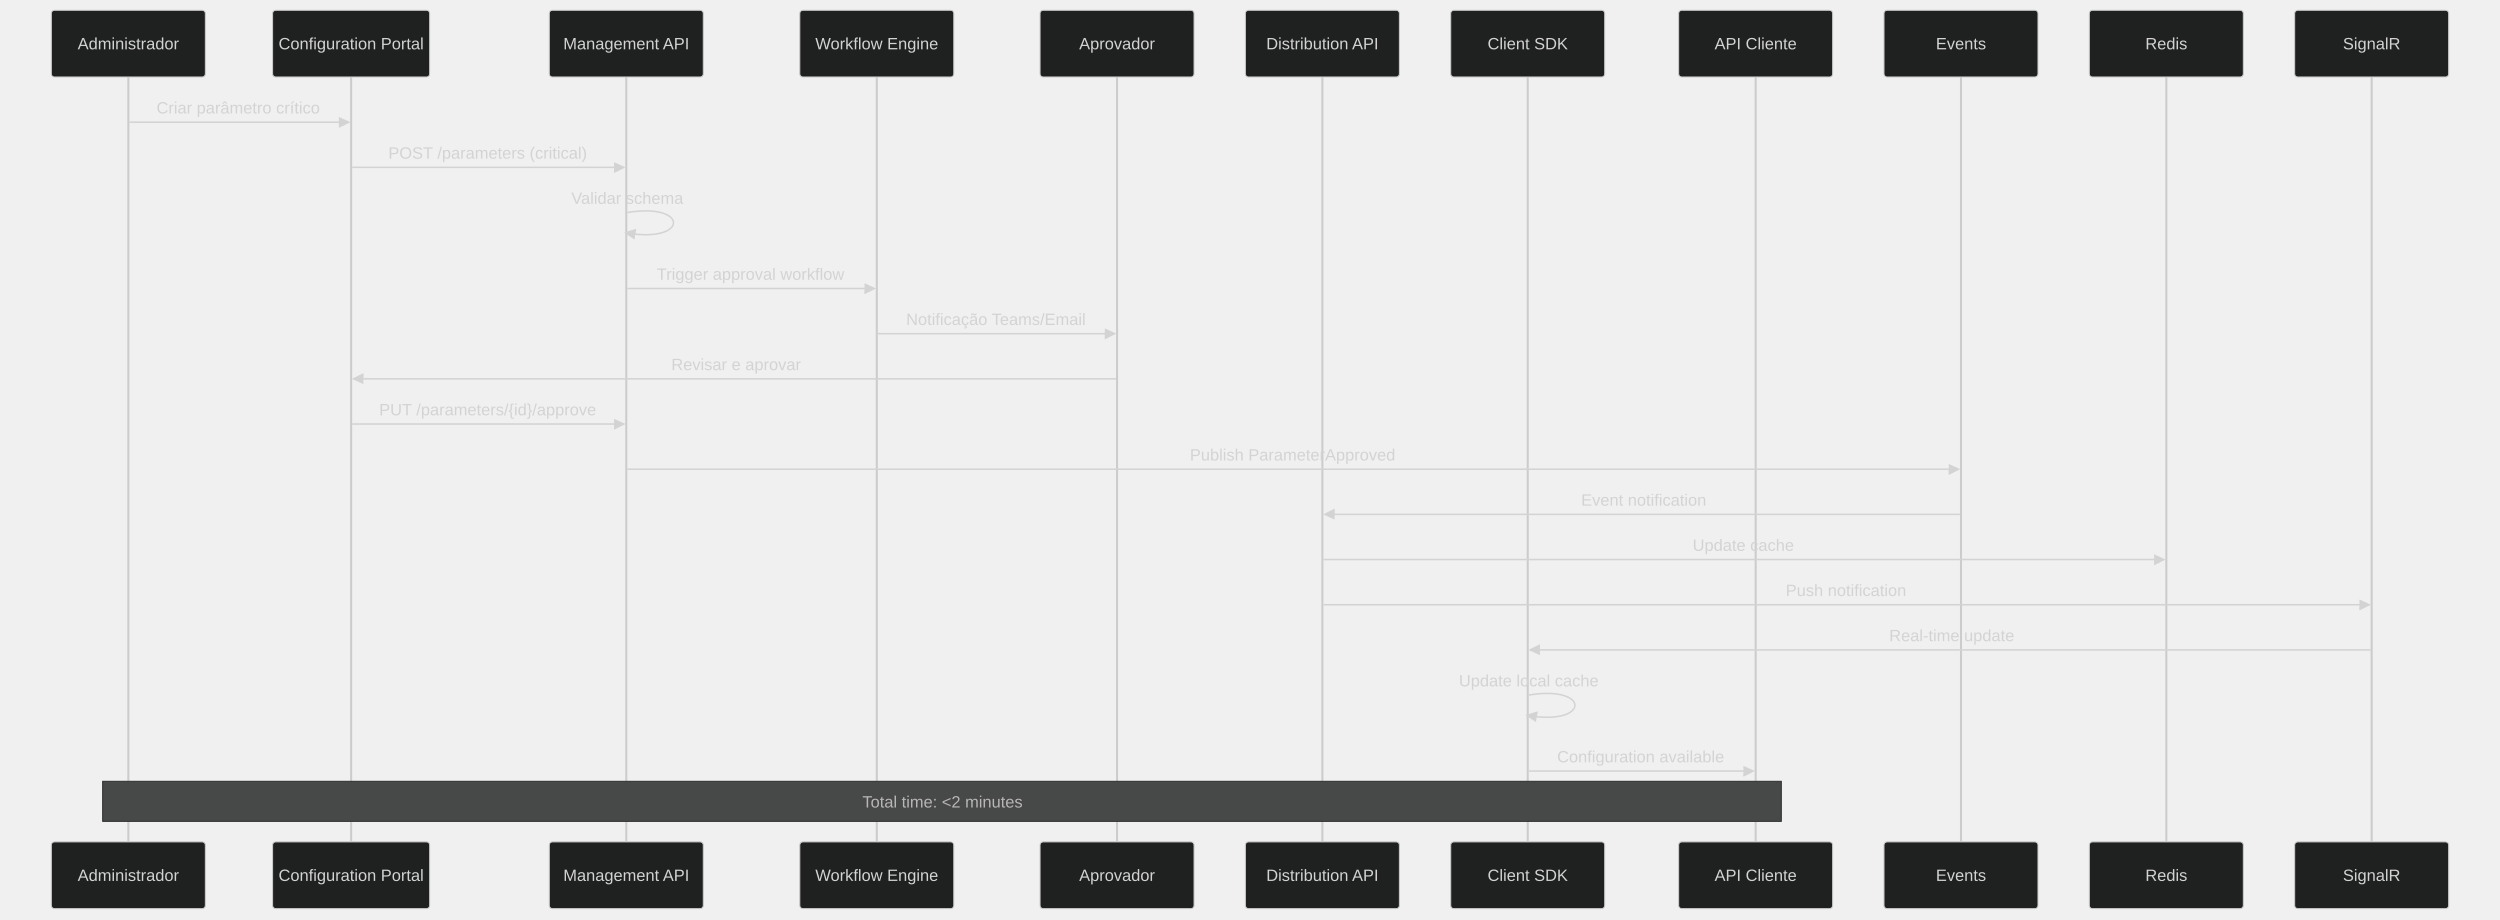
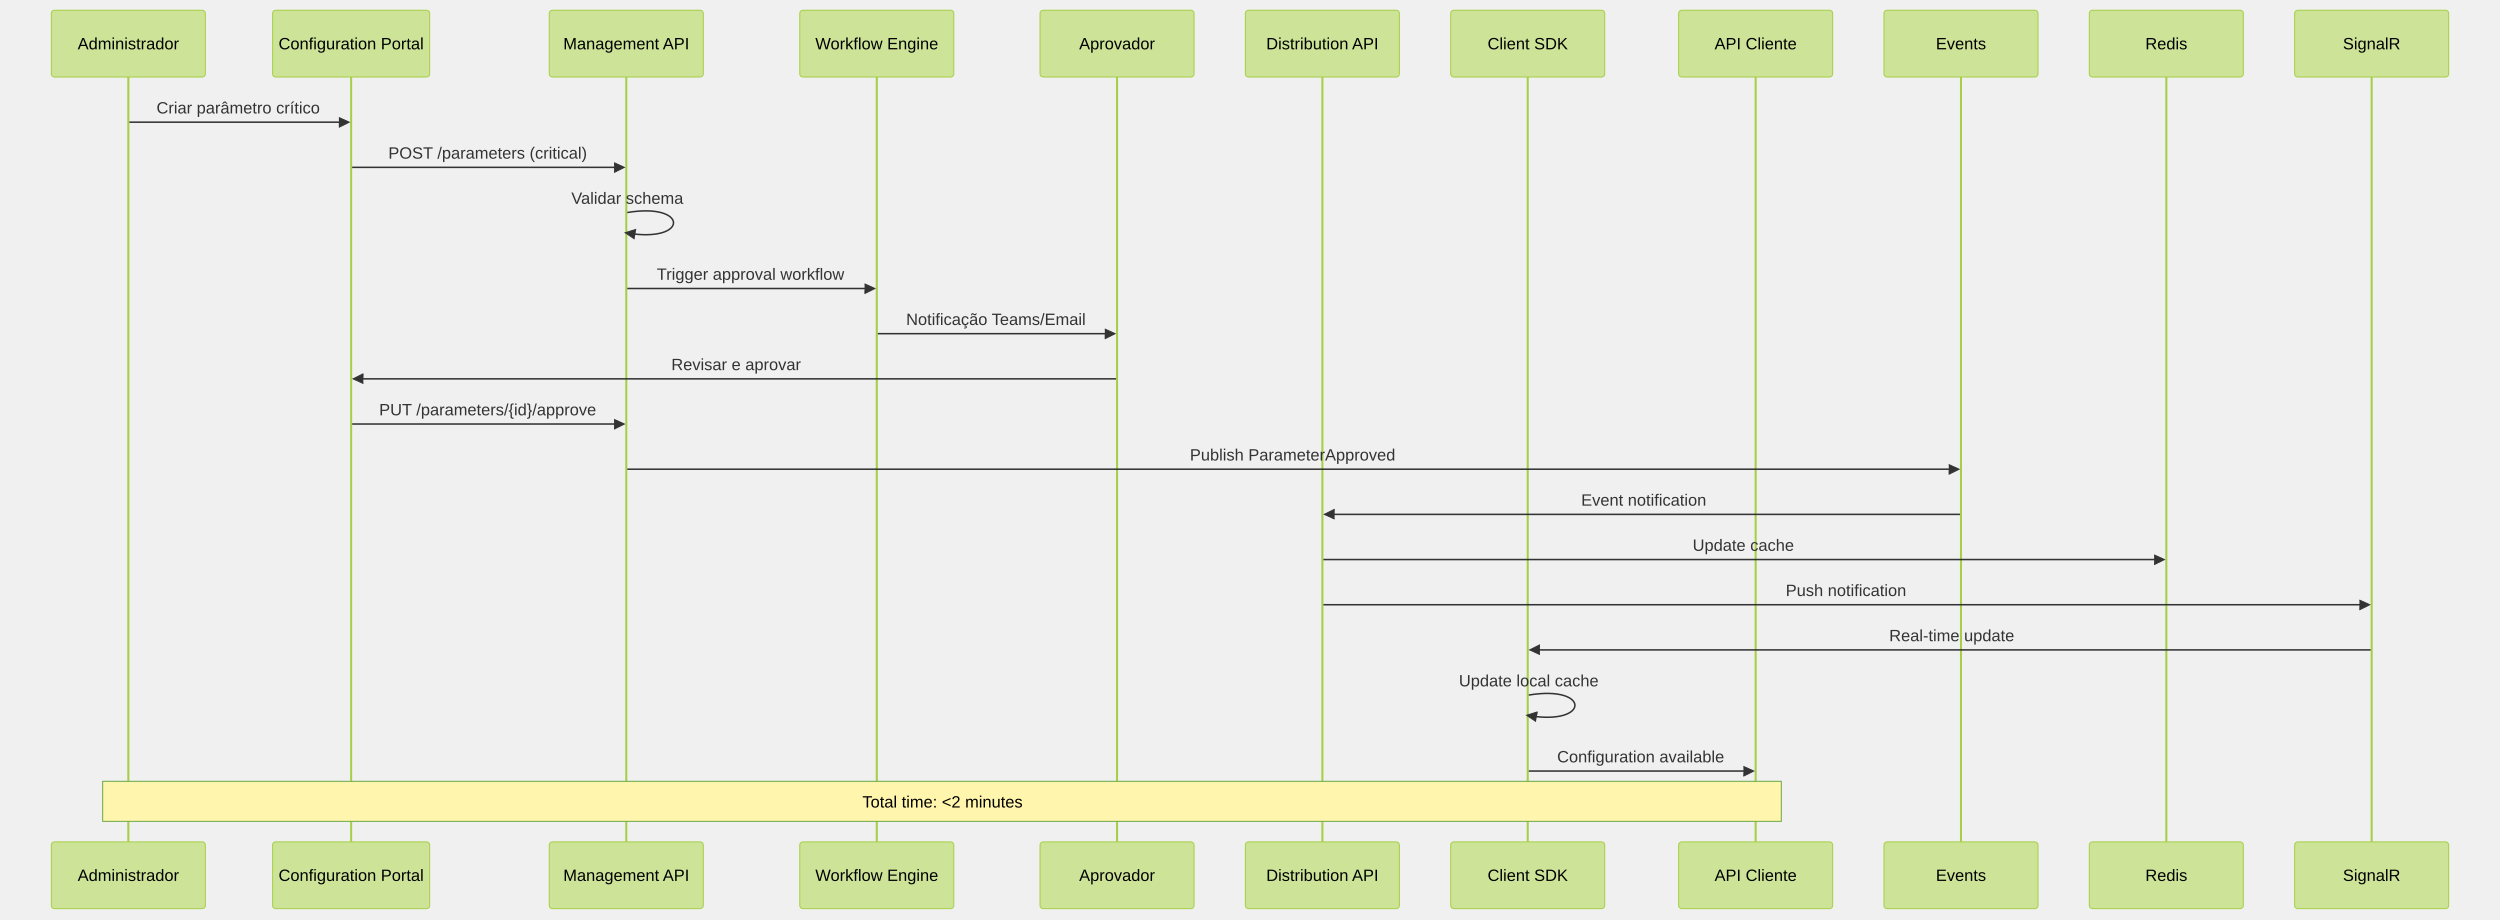
<svg xmlns="http://www.w3.org/2000/svg" aria-roledescription="sequence" role="graphics-document document" viewBox="-50 -10 2435 896" style="max-width: 2435px; background-color: transparent;" width="100%" id="my-svg">
  <g>
    <rect class="actor actor-bottom" ry="3" rx="3" name="SignalR" height="65" width="150" stroke="#666" fill="#eaeaea" y="810" x="2185" />
    <text style="text-anchor: middle; font-size: 16px; font-weight: 400;" class="actor actor-box" alignment-baseline="central" dominant-baseline="central" y="842.5" x="2260">
      <tspan dy="0" x="2260">SignalR</tspan>
    </text>
  </g>
  <g>
    <rect class="actor actor-bottom" ry="3" rx="3" name="Redis" height="65" width="150" stroke="#666" fill="#eaeaea" y="810" x="1985" />
    <text style="text-anchor: middle; font-size: 16px; font-weight: 400;" class="actor actor-box" alignment-baseline="central" dominant-baseline="central" y="842.5" x="2060">
      <tspan dy="0" x="2060">Redis</tspan>
    </text>
  </g>
  <g>
    <rect class="actor actor-bottom" ry="3" rx="3" name="Events" height="65" width="150" stroke="#666" fill="#eaeaea" y="810" x="1785" />
    <text style="text-anchor: middle; font-size: 16px; font-weight: 400;" class="actor actor-box" alignment-baseline="central" dominant-baseline="central" y="842.5" x="1860">
      <tspan dy="0" x="1860">Events</tspan>
    </text>
  </g>
  <g>
    <rect class="actor actor-bottom" ry="3" rx="3" name="API" height="65" width="150" stroke="#666" fill="#eaeaea" y="810" x="1585" />
    <text style="text-anchor: middle; font-size: 16px; font-weight: 400;" class="actor actor-box" alignment-baseline="central" dominant-baseline="central" y="842.5" x="1660">
      <tspan dy="0" x="1660">API Cliente</tspan>
    </text>
  </g>
  <g>
    <rect class="actor actor-bottom" ry="3" rx="3" name="SDK" height="65" width="150" stroke="#666" fill="#eaeaea" y="810" x="1363" />
    <text style="text-anchor: middle; font-size: 16px; font-weight: 400;" class="actor actor-box" alignment-baseline="central" dominant-baseline="central" y="842.5" x="1438">
      <tspan dy="0" x="1438">Client SDK</tspan>
    </text>
  </g>
  <g>
    <rect class="actor actor-bottom" ry="3" rx="3" name="DIST" height="65" width="150" stroke="#666" fill="#eaeaea" y="810" x="1163" />
    <text style="text-anchor: middle; font-size: 16px; font-weight: 400;" class="actor actor-box" alignment-baseline="central" dominant-baseline="central" y="842.5" x="1238">
      <tspan dy="0" x="1238">Distribution API</tspan>
    </text>
  </g>
  <g>
    <rect class="actor actor-bottom" ry="3" rx="3" name="Approver" height="65" width="150" stroke="#666" fill="#eaeaea" y="810" x="963" />
    <text style="text-anchor: middle; font-size: 16px; font-weight: 400;" class="actor actor-box" alignment-baseline="central" dominant-baseline="central" y="842.5" x="1038">
      <tspan dy="0" x="1038">Aprovador</tspan>
    </text>
  </g>
  <g>
    <rect class="actor actor-bottom" ry="3" rx="3" name="Workflow" height="65" width="150" stroke="#666" fill="#eaeaea" y="810" x="729" />
    <text style="text-anchor: middle; font-size: 16px; font-weight: 400;" class="actor actor-box" alignment-baseline="central" dominant-baseline="central" y="842.5" x="804">
      <tspan dy="0" x="804">Workflow Engine</tspan>
    </text>
  </g>
  <g>
    <rect class="actor actor-bottom" ry="3" rx="3" name="MGMT" height="65" width="150" stroke="#666" fill="#eaeaea" y="810" x="485" />
    <text style="text-anchor: middle; font-size: 16px; font-weight: 400;" class="actor actor-box" alignment-baseline="central" dominant-baseline="central" y="842.5" x="560">
      <tspan dy="0" x="560">Management API</tspan>
    </text>
  </g>
  <g>
    <rect class="actor actor-bottom" ry="3" rx="3" name="Portal" height="65" width="153" stroke="#666" fill="#eaeaea" y="810" x="215.5" />
    <text style="text-anchor: middle; font-size: 16px; font-weight: 400;" class="actor actor-box" alignment-baseline="central" dominant-baseline="central" y="842.5" x="292">
      <tspan dy="0" x="292">Configuration Portal</tspan>
    </text>
  </g>
  <g>
    <rect class="actor actor-bottom" ry="3" rx="3" name="Admin" height="65" width="150" stroke="#666" fill="#eaeaea" y="810" x="0" />
    <text style="text-anchor: middle; font-size: 16px; font-weight: 400;" class="actor actor-box" alignment-baseline="central" dominant-baseline="central" y="842.5" x="75">
      <tspan dy="0" x="75">Administrador</tspan>
    </text>
  </g>
  <g>
    <line name="SignalR" stroke="#999" stroke-width="0.5px" class="actor-line 200" y2="810" x2="2260" y1="65" x1="2260" id="actor10" />
    <g id="root-10">
      <rect class="actor actor-top" ry="3" rx="3" name="SignalR" height="65" width="150" stroke="#666" fill="#eaeaea" y="0" x="2185" />
      <text style="text-anchor: middle; font-size: 16px; font-weight: 400;" class="actor actor-box" alignment-baseline="central" dominant-baseline="central" y="32.5" x="2260">
        <tspan dy="0" x="2260">SignalR</tspan>
      </text>
    </g>
  </g>
  <g>
    <line name="Redis" stroke="#999" stroke-width="0.5px" class="actor-line 200" y2="810" x2="2060" y1="65" x1="2060" id="actor9" />
    <g id="root-9">
      <rect class="actor actor-top" ry="3" rx="3" name="Redis" height="65" width="150" stroke="#666" fill="#eaeaea" y="0" x="1985" />
      <text style="text-anchor: middle; font-size: 16px; font-weight: 400;" class="actor actor-box" alignment-baseline="central" dominant-baseline="central" y="32.5" x="2060">
        <tspan dy="0" x="2060">Redis</tspan>
      </text>
    </g>
  </g>
  <g>
    <line name="Events" stroke="#999" stroke-width="0.5px" class="actor-line 200" y2="810" x2="1860" y1="65" x1="1860" id="actor8" />
    <g id="root-8">
      <rect class="actor actor-top" ry="3" rx="3" name="Events" height="65" width="150" stroke="#666" fill="#eaeaea" y="0" x="1785" />
      <text style="text-anchor: middle; font-size: 16px; font-weight: 400;" class="actor actor-box" alignment-baseline="central" dominant-baseline="central" y="32.5" x="1860">
        <tspan dy="0" x="1860">Events</tspan>
      </text>
    </g>
  </g>
  <g>
    <line name="API" stroke="#999" stroke-width="0.5px" class="actor-line 200" y2="810" x2="1660" y1="65" x1="1660" id="actor7" />
    <g id="root-7">
      <rect class="actor actor-top" ry="3" rx="3" name="API" height="65" width="150" stroke="#666" fill="#eaeaea" y="0" x="1585" />
      <text style="text-anchor: middle; font-size: 16px; font-weight: 400;" class="actor actor-box" alignment-baseline="central" dominant-baseline="central" y="32.5" x="1660">
        <tspan dy="0" x="1660">API Cliente</tspan>
      </text>
    </g>
  </g>
  <g>
    <line name="SDK" stroke="#999" stroke-width="0.5px" class="actor-line 200" y2="810" x2="1438" y1="65" x1="1438" id="actor6" />
    <g id="root-6">
      <rect class="actor actor-top" ry="3" rx="3" name="SDK" height="65" width="150" stroke="#666" fill="#eaeaea" y="0" x="1363" />
      <text style="text-anchor: middle; font-size: 16px; font-weight: 400;" class="actor actor-box" alignment-baseline="central" dominant-baseline="central" y="32.5" x="1438">
        <tspan dy="0" x="1438">Client SDK</tspan>
      </text>
    </g>
  </g>
  <g>
    <line name="DIST" stroke="#999" stroke-width="0.5px" class="actor-line 200" y2="810" x2="1238" y1="65" x1="1238" id="actor5" />
    <g id="root-5">
      <rect class="actor actor-top" ry="3" rx="3" name="DIST" height="65" width="150" stroke="#666" fill="#eaeaea" y="0" x="1163" />
      <text style="text-anchor: middle; font-size: 16px; font-weight: 400;" class="actor actor-box" alignment-baseline="central" dominant-baseline="central" y="32.5" x="1238">
        <tspan dy="0" x="1238">Distribution API</tspan>
      </text>
    </g>
  </g>
  <g>
    <line name="Approver" stroke="#999" stroke-width="0.5px" class="actor-line 200" y2="810" x2="1038" y1="65" x1="1038" id="actor4" />
    <g id="root-4">
      <rect class="actor actor-top" ry="3" rx="3" name="Approver" height="65" width="150" stroke="#666" fill="#eaeaea" y="0" x="963" />
      <text style="text-anchor: middle; font-size: 16px; font-weight: 400;" class="actor actor-box" alignment-baseline="central" dominant-baseline="central" y="32.5" x="1038">
        <tspan dy="0" x="1038">Aprovador</tspan>
      </text>
    </g>
  </g>
  <g>
    <line name="Workflow" stroke="#999" stroke-width="0.5px" class="actor-line 200" y2="810" x2="804" y1="65" x1="804" id="actor3" />
    <g id="root-3">
      <rect class="actor actor-top" ry="3" rx="3" name="Workflow" height="65" width="150" stroke="#666" fill="#eaeaea" y="0" x="729" />
      <text style="text-anchor: middle; font-size: 16px; font-weight: 400;" class="actor actor-box" alignment-baseline="central" dominant-baseline="central" y="32.5" x="804">
        <tspan dy="0" x="804">Workflow Engine</tspan>
      </text>
    </g>
  </g>
  <g>
    <line name="MGMT" stroke="#999" stroke-width="0.5px" class="actor-line 200" y2="810" x2="560" y1="65" x1="560" id="actor2" />
    <g id="root-2">
      <rect class="actor actor-top" ry="3" rx="3" name="MGMT" height="65" width="150" stroke="#666" fill="#eaeaea" y="0" x="485" />
      <text style="text-anchor: middle; font-size: 16px; font-weight: 400;" class="actor actor-box" alignment-baseline="central" dominant-baseline="central" y="32.5" x="560">
        <tspan dy="0" x="560">Management API</tspan>
      </text>
    </g>
  </g>
  <g>
    <line name="Portal" stroke="#999" stroke-width="0.5px" class="actor-line 200" y2="810" x2="292" y1="65" x1="292" id="actor1" />
    <g id="root-1">
      <rect class="actor actor-top" ry="3" rx="3" name="Portal" height="65" width="153" stroke="#666" fill="#eaeaea" y="0" x="215.5" />
      <text style="text-anchor: middle; font-size: 16px; font-weight: 400;" class="actor actor-box" alignment-baseline="central" dominant-baseline="central" y="32.5" x="292">
        <tspan dy="0" x="292">Configuration Portal</tspan>
      </text>
    </g>
  </g>
  <g>
    <line name="Admin" stroke="#999" stroke-width="0.5px" class="actor-line 200" y2="810" x2="75" y1="65" x1="75" id="actor0" />
    <g id="root-0">
      <rect class="actor actor-top" ry="3" rx="3" name="Admin" height="65" width="150" stroke="#666" fill="#eaeaea" y="0" x="0" />
      <text style="text-anchor: middle; font-size: 16px; font-weight: 400;" class="actor actor-box" alignment-baseline="central" dominant-baseline="central" y="32.5" x="75">
        <tspan dy="0" x="75">Administrador</tspan>
      </text>
    </g>
  </g>
-   <style>#my-svg{font-family:"trebuchet ms",verdana,arial,sans-serif;font-size:16px;fill:#ccc;}@keyframes edge-animation-frame{from{stroke-dashoffset:0;}}@keyframes dash{to{stroke-dashoffset:0;}}#my-svg .edge-animation-slow{stroke-dasharray:9,5!important;stroke-dashoffset:900;animation:dash 50s linear infinite;stroke-linecap:round;}#my-svg .edge-animation-fast{stroke-dasharray:9,5!important;stroke-dashoffset:900;animation:dash 20s linear infinite;stroke-linecap:round;}#my-svg .error-icon{fill:#a44141;}#my-svg .error-text{fill:#ddd;stroke:#ddd;}#my-svg .edge-thickness-normal{stroke-width:1px;}#my-svg .edge-thickness-thick{stroke-width:3.5px;}#my-svg .edge-pattern-solid{stroke-dasharray:0;}#my-svg .edge-thickness-invisible{stroke-width:0;fill:none;}#my-svg .edge-pattern-dashed{stroke-dasharray:3;}#my-svg .edge-pattern-dotted{stroke-dasharray:2;}#my-svg .marker{fill:lightgrey;stroke:lightgrey;}#my-svg .marker.cross{stroke:lightgrey;}#my-svg svg{font-family:"trebuchet ms",verdana,arial,sans-serif;font-size:16px;}#my-svg p{margin:0;}#my-svg .actor{stroke:#ccc;fill:#1f2020;}#my-svg text.actor&gt;tspan{fill:lightgrey;stroke:none;}#my-svg .actor-line{stroke:#ccc;}#my-svg .messageLine0{stroke-width:1.5;stroke-dasharray:none;stroke:lightgrey;}#my-svg .messageLine1{stroke-width:1.5;stroke-dasharray:2,2;stroke:lightgrey;}#my-svg #arrowhead path{fill:lightgrey;stroke:lightgrey;}#my-svg .sequenceNumber{fill:black;}#my-svg #sequencenumber{fill:lightgrey;}#my-svg #crosshead path{fill:lightgrey;stroke:lightgrey;}#my-svg .messageText{fill:lightgrey;stroke:none;}#my-svg .labelBox{stroke:#ccc;fill:#1f2020;}#my-svg .labelText,#my-svg .labelText&gt;tspan{fill:lightgrey;stroke:none;}#my-svg .loopText,#my-svg .loopText&gt;tspan{fill:lightgrey;stroke:none;}#my-svg .loopLine{stroke-width:2px;stroke-dasharray:2,2;stroke:#ccc;fill:#ccc;}#my-svg .note{stroke:hsl(180, 0%, 18.353%);fill:hsl(180, 1.587%, 28.353%);}#my-svg .noteText,#my-svg .noteText&gt;tspan{fill:rgb(183.848, 181.552, 181.552);stroke:none;}#my-svg .activation0{fill:hsl(180, 1.587%, 28.353%);stroke:#ccc;}#my-svg .activation1{fill:hsl(180, 1.587%, 28.353%);stroke:#ccc;}#my-svg .activation2{fill:hsl(180, 1.587%, 28.353%);stroke:#ccc;}#my-svg .actorPopupMenu{position:absolute;}#my-svg .actorPopupMenuPanel{position:absolute;fill:#1f2020;box-shadow:0px 8px 16px 0px rgba(0,0,0,0.2);filter:drop-shadow(3px 5px 2px rgb(0 0 0 / 0.4));}#my-svg .actor-man line{stroke:#ccc;fill:#1f2020;}#my-svg .actor-man circle,#my-svg line{stroke:#ccc;fill:#1f2020;stroke-width:2px;}#my-svg :root{--mermaid-font-family:"trebuchet ms",verdana,arial,sans-serif;}</style>
+   <style>#my-svg{font-family:"trebuchet ms",verdana,arial,sans-serif;font-size:16px;fill:#000000;}@keyframes edge-animation-frame{from{stroke-dashoffset:0;}}@keyframes dash{to{stroke-dashoffset:0;}}#my-svg .edge-animation-slow{stroke-dasharray:9,5!important;stroke-dashoffset:900;animation:dash 50s linear infinite;stroke-linecap:round;}#my-svg .edge-animation-fast{stroke-dasharray:9,5!important;stroke-dashoffset:900;animation:dash 20s linear infinite;stroke-linecap:round;}#my-svg .error-icon{fill:#552222;}#my-svg .error-text{fill:#552222;stroke:#552222;}#my-svg .edge-thickness-normal{stroke-width:1px;}#my-svg .edge-thickness-thick{stroke-width:3.5px;}#my-svg .edge-pattern-solid{stroke-dasharray:0;}#my-svg .edge-thickness-invisible{stroke-width:0;fill:none;}#my-svg .edge-pattern-dashed{stroke-dasharray:3;}#my-svg .edge-pattern-dotted{stroke-dasharray:2;}#my-svg .marker{fill:#000000;stroke:#000000;}#my-svg .marker.cross{stroke:#000000;}#my-svg svg{font-family:"trebuchet ms",verdana,arial,sans-serif;font-size:16px;}#my-svg p{margin:0;}#my-svg .actor{stroke:hsl(78.158, 58.462%, 54.51%);fill:#cde498;}#my-svg text.actor&gt;tspan{fill:black;stroke:none;}#my-svg .actor-line{stroke:hsl(78.158, 58.462%, 54.51%);}#my-svg .messageLine0{stroke-width:1.5;stroke-dasharray:none;stroke:#333;}#my-svg .messageLine1{stroke-width:1.5;stroke-dasharray:2,2;stroke:#333;}#my-svg #arrowhead path{fill:#333;stroke:#333;}#my-svg .sequenceNumber{fill:white;}#my-svg #sequencenumber{fill:#333;}#my-svg #crosshead path{fill:#333;stroke:#333;}#my-svg .messageText{fill:#333;stroke:none;}#my-svg .labelBox{stroke:#326932;fill:#cde498;}#my-svg .labelText,#my-svg .labelText&gt;tspan{fill:black;stroke:none;}#my-svg .loopText,#my-svg .loopText&gt;tspan{fill:black;stroke:none;}#my-svg .loopLine{stroke-width:2px;stroke-dasharray:2,2;stroke:#326932;fill:#326932;}#my-svg .note{stroke:#6eaa49;fill:#fff5ad;}#my-svg .noteText,#my-svg .noteText&gt;tspan{fill:black;stroke:none;}#my-svg .activation0{fill:#f4f4f4;stroke:#666;}#my-svg .activation1{fill:#f4f4f4;stroke:#666;}#my-svg .activation2{fill:#f4f4f4;stroke:#666;}#my-svg .actorPopupMenu{position:absolute;}#my-svg .actorPopupMenuPanel{position:absolute;fill:#cde498;box-shadow:0px 8px 16px 0px rgba(0,0,0,0.2);filter:drop-shadow(3px 5px 2px rgb(0 0 0 / 0.4));}#my-svg .actor-man line{stroke:hsl(78.158, 58.462%, 54.51%);fill:#cde498;}#my-svg .actor-man circle,#my-svg line{stroke:hsl(78.158, 58.462%, 54.51%);fill:#cde498;stroke-width:2px;}#my-svg :root{--mermaid-font-family:"trebuchet ms",verdana,arial,sans-serif;}</style>
  <g />
  <defs>
    <symbol height="24" width="24" id="computer">
      <path d="M2 2v13h20v-13h-20zm18 11h-16v-9h16v9zm-10.228 6l.466-1h3.524l.467 1h-4.457zm14.228 3h-24l2-6h2.104l-1.33 4h18.45l-1.297-4h2.073l2 6zm-5-10h-14v-7h14v7z" transform="scale(.5)" />
    </symbol>
  </defs>
  <defs>
    <symbol clip-rule="evenodd" fill-rule="evenodd" id="database">
      <path d="M12.258.001l.256.004.255.005.253.008.251.01.249.012.247.015.246.016.242.019.241.02.239.023.236.024.233.027.231.028.229.031.225.032.223.034.22.036.217.038.214.04.211.041.208.043.205.045.201.046.198.048.194.05.191.051.187.053.183.054.18.056.175.057.172.059.168.06.163.061.16.063.155.064.15.066.074.033.073.033.071.034.07.034.069.035.068.035.067.035.066.035.064.036.064.036.062.036.06.036.06.037.058.037.058.037.055.038.055.038.053.038.052.038.051.039.05.039.048.039.047.039.045.04.044.04.043.04.041.04.04.041.039.041.037.041.036.041.034.041.033.042.032.042.03.042.029.042.027.042.026.043.024.043.023.043.021.043.02.043.018.044.017.043.015.044.013.044.012.044.011.045.009.044.007.045.006.045.004.045.002.045.001.045v17l-.001.045-.002.045-.004.045-.006.045-.007.045-.009.044-.011.045-.012.044-.013.044-.015.044-.017.043-.018.044-.02.043-.021.043-.023.043-.024.043-.026.043-.027.042-.029.042-.03.042-.032.042-.033.042-.034.041-.036.041-.037.041-.039.041-.04.041-.041.04-.043.04-.044.04-.045.04-.047.039-.048.039-.05.039-.051.039-.052.038-.053.038-.055.038-.055.038-.058.037-.058.037-.06.037-.06.036-.062.036-.064.036-.064.036-.066.035-.067.035-.068.035-.069.035-.07.034-.071.034-.073.033-.074.033-.15.066-.155.064-.16.063-.163.061-.168.06-.172.059-.175.057-.18.056-.183.054-.187.053-.191.051-.194.05-.198.048-.201.046-.205.045-.208.043-.211.041-.214.04-.217.038-.22.036-.223.034-.225.032-.229.031-.231.028-.233.027-.236.024-.239.023-.241.02-.242.019-.246.016-.247.015-.249.012-.251.01-.253.008-.255.005-.256.004-.258.001-.258-.001-.256-.004-.255-.005-.253-.008-.251-.01-.249-.012-.247-.015-.245-.016-.243-.019-.241-.02-.238-.023-.236-.024-.234-.027-.231-.028-.228-.031-.226-.032-.223-.034-.22-.036-.217-.038-.214-.04-.211-.041-.208-.043-.204-.045-.201-.046-.198-.048-.195-.05-.19-.051-.187-.053-.184-.054-.179-.056-.176-.057-.172-.059-.167-.06-.164-.061-.159-.063-.155-.064-.151-.066-.074-.033-.072-.033-.072-.034-.07-.034-.069-.035-.068-.035-.067-.035-.066-.035-.064-.036-.063-.036-.062-.036-.061-.036-.06-.037-.058-.037-.057-.037-.056-.038-.055-.038-.053-.038-.052-.038-.051-.039-.049-.039-.049-.039-.046-.039-.046-.04-.044-.04-.043-.04-.041-.04-.04-.041-.039-.041-.037-.041-.036-.041-.034-.041-.033-.042-.032-.042-.03-.042-.029-.042-.027-.042-.026-.043-.024-.043-.023-.043-.021-.043-.02-.043-.018-.044-.017-.043-.015-.044-.013-.044-.012-.044-.011-.045-.009-.044-.007-.045-.006-.045-.004-.045-.002-.045-.001-.045v-17l.001-.045.002-.045.004-.045.006-.045.007-.045.009-.044.011-.045.012-.044.013-.044.015-.044.017-.043.018-.044.02-.043.021-.043.023-.043.024-.043.026-.043.027-.042.029-.042.03-.042.032-.042.033-.042.034-.041.036-.041.037-.041.039-.041.04-.041.041-.04.043-.04.044-.04.046-.04.046-.039.049-.039.049-.039.051-.039.052-.038.053-.038.055-.038.056-.038.057-.037.058-.037.06-.037.061-.036.062-.036.063-.036.064-.036.066-.035.067-.035.068-.035.069-.035.07-.034.072-.034.072-.033.074-.033.151-.066.155-.064.159-.063.164-.061.167-.06.172-.059.176-.057.179-.056.184-.054.187-.053.19-.051.195-.05.198-.048.201-.046.204-.045.208-.043.211-.041.214-.04.217-.038.22-.036.223-.034.226-.032.228-.031.231-.028.234-.027.236-.024.238-.023.241-.02.243-.019.245-.016.247-.015.249-.012.251-.01.253-.008.255-.005.256-.004.258-.001.258.001zm-9.258 20.499v.01l.001.021.003.021.004.022.005.021.006.022.007.022.009.023.01.022.011.023.012.023.013.023.015.023.016.024.017.023.018.024.019.024.021.024.022.025.023.024.024.025.052.049.056.05.061.051.066.051.07.051.075.051.079.052.084.052.088.052.092.052.097.052.102.051.105.052.11.052.114.051.119.051.123.051.127.05.131.05.135.05.139.048.144.049.147.047.152.047.155.047.16.045.163.045.167.043.171.043.176.041.178.041.183.039.187.039.19.037.194.035.197.035.202.033.204.031.209.03.212.029.216.027.219.025.222.024.226.021.23.02.233.018.236.016.24.015.243.012.246.01.249.008.253.005.256.004.259.001.26-.001.257-.004.254-.005.25-.008.247-.011.244-.012.241-.014.237-.016.233-.018.231-.021.226-.021.224-.024.22-.026.216-.027.212-.028.21-.031.205-.031.202-.034.198-.034.194-.036.191-.037.187-.039.183-.04.179-.04.175-.042.172-.043.168-.044.163-.045.16-.046.155-.046.152-.047.148-.048.143-.049.139-.049.136-.05.131-.05.126-.05.123-.051.118-.052.114-.051.11-.052.106-.052.101-.052.096-.052.092-.052.088-.053.083-.051.079-.052.074-.052.07-.051.065-.051.06-.051.056-.05.051-.05.023-.024.023-.025.021-.024.02-.024.019-.024.018-.024.017-.024.015-.023.014-.024.013-.023.012-.023.01-.023.01-.022.008-.022.006-.022.006-.022.004-.022.004-.021.001-.021.001-.021v-4.127l-.077.055-.08.053-.083.054-.085.053-.087.052-.09.052-.093.051-.095.05-.097.05-.1.049-.102.049-.105.048-.106.047-.109.047-.111.046-.114.045-.115.045-.118.044-.12.043-.122.042-.124.042-.126.041-.128.04-.13.04-.132.038-.134.038-.135.037-.138.037-.139.035-.142.035-.143.034-.144.033-.147.032-.148.031-.15.03-.151.03-.153.029-.154.027-.156.027-.158.026-.159.025-.161.024-.162.023-.163.022-.165.021-.166.02-.167.019-.169.018-.169.017-.171.016-.173.015-.173.014-.175.013-.175.012-.177.011-.178.01-.179.008-.179.008-.181.006-.182.005-.182.004-.184.003-.184.002h-.37l-.184-.002-.184-.003-.182-.004-.182-.005-.181-.006-.179-.008-.179-.008-.178-.01-.176-.011-.176-.012-.175-.013-.173-.014-.172-.015-.171-.016-.17-.017-.169-.018-.167-.019-.166-.02-.165-.021-.163-.022-.162-.023-.161-.024-.159-.025-.157-.026-.156-.027-.155-.027-.153-.029-.151-.03-.15-.03-.148-.031-.146-.032-.145-.033-.143-.034-.141-.035-.14-.035-.137-.037-.136-.037-.134-.038-.132-.038-.13-.04-.128-.04-.126-.041-.124-.042-.122-.042-.12-.044-.117-.043-.116-.045-.113-.045-.112-.046-.109-.047-.106-.047-.105-.048-.102-.049-.1-.049-.097-.05-.095-.05-.093-.052-.09-.051-.087-.052-.085-.053-.083-.054-.08-.054-.077-.054v4.127zm0-5.654v.011l.001.021.003.021.004.021.005.022.006.022.007.022.009.022.01.022.011.023.012.023.013.023.015.024.016.023.017.024.018.024.019.024.021.024.022.024.023.025.024.024.052.05.056.05.061.05.066.051.07.051.075.052.079.051.084.052.088.052.092.052.097.052.102.052.105.052.11.051.114.051.119.052.123.05.127.051.131.05.135.049.139.049.144.048.147.048.152.047.155.046.16.045.163.045.167.044.171.042.176.042.178.04.183.04.187.038.19.037.194.036.197.034.202.033.204.032.209.03.212.028.216.027.219.025.222.024.226.022.23.02.233.018.236.016.24.014.243.012.246.01.249.008.253.006.256.003.259.001.26-.001.257-.003.254-.006.25-.008.247-.01.244-.012.241-.015.237-.016.233-.018.231-.02.226-.022.224-.024.22-.025.216-.027.212-.029.21-.03.205-.032.202-.033.198-.035.194-.036.191-.037.187-.039.183-.039.179-.041.175-.042.172-.043.168-.044.163-.045.16-.045.155-.047.152-.047.148-.048.143-.048.139-.05.136-.049.131-.05.126-.051.123-.051.118-.051.114-.052.11-.052.106-.052.101-.052.096-.052.092-.052.088-.052.083-.052.079-.052.074-.051.07-.052.065-.051.06-.05.056-.051.051-.049.023-.025.023-.024.021-.025.02-.024.019-.024.018-.024.017-.024.015-.023.014-.023.013-.024.012-.022.01-.023.01-.023.008-.022.006-.022.006-.022.004-.021.004-.022.001-.021.001-.021v-4.139l-.077.054-.08.054-.083.054-.085.052-.087.053-.09.051-.093.051-.095.051-.097.05-.1.049-.102.049-.105.048-.106.047-.109.047-.111.046-.114.045-.115.044-.118.044-.12.044-.122.042-.124.042-.126.041-.128.04-.13.039-.132.039-.134.038-.135.037-.138.036-.139.036-.142.035-.143.033-.144.033-.147.033-.148.031-.15.03-.151.03-.153.028-.154.028-.156.027-.158.026-.159.025-.161.024-.162.023-.163.022-.165.021-.166.02-.167.019-.169.018-.169.017-.171.016-.173.015-.173.014-.175.013-.175.012-.177.011-.178.009-.179.009-.179.007-.181.007-.182.005-.182.004-.184.003-.184.002h-.37l-.184-.002-.184-.003-.182-.004-.182-.005-.181-.007-.179-.007-.179-.009-.178-.009-.176-.011-.176-.012-.175-.013-.173-.014-.172-.015-.171-.016-.17-.017-.169-.018-.167-.019-.166-.02-.165-.021-.163-.022-.162-.023-.161-.024-.159-.025-.157-.026-.156-.027-.155-.028-.153-.028-.151-.03-.15-.03-.148-.031-.146-.033-.145-.033-.143-.033-.141-.035-.14-.036-.137-.036-.136-.037-.134-.038-.132-.039-.13-.039-.128-.04-.126-.041-.124-.042-.122-.043-.12-.043-.117-.044-.116-.044-.113-.046-.112-.046-.109-.046-.106-.047-.105-.048-.102-.049-.1-.049-.097-.05-.095-.051-.093-.051-.09-.051-.087-.053-.085-.052-.083-.054-.08-.054-.077-.054v4.139zm0-5.666v.011l.001.02.003.022.004.021.005.022.006.021.007.022.009.023.01.022.011.023.012.023.013.023.015.023.016.024.017.024.018.023.019.024.021.025.022.024.023.024.024.025.052.05.056.05.061.05.066.051.07.051.075.052.079.051.084.052.088.052.092.052.097.052.102.052.105.051.11.052.114.051.119.051.123.051.127.05.131.05.135.05.139.049.144.048.147.048.152.047.155.046.16.045.163.045.167.043.171.043.176.042.178.04.183.04.187.038.19.037.194.036.197.034.202.033.204.032.209.03.212.028.216.027.219.025.222.024.226.021.23.02.233.018.236.017.24.014.243.012.246.01.249.008.253.006.256.003.259.001.26-.001.257-.003.254-.006.25-.008.247-.01.244-.013.241-.014.237-.016.233-.018.231-.02.226-.022.224-.024.22-.025.216-.027.212-.029.21-.03.205-.032.202-.033.198-.035.194-.036.191-.037.187-.039.183-.039.179-.041.175-.042.172-.043.168-.044.163-.045.16-.045.155-.047.152-.047.148-.048.143-.049.139-.049.136-.049.131-.051.126-.05.123-.051.118-.052.114-.051.11-.052.106-.052.101-.052.096-.052.092-.052.088-.052.083-.052.079-.052.074-.052.07-.051.065-.051.06-.051.056-.05.051-.049.023-.025.023-.025.021-.024.02-.024.019-.024.018-.024.017-.024.015-.023.014-.024.013-.023.012-.023.01-.022.01-.023.008-.022.006-.022.006-.022.004-.022.004-.021.001-.021.001-.021v-4.153l-.077.054-.08.054-.083.053-.085.053-.087.053-.09.051-.093.051-.095.051-.097.05-.1.049-.102.048-.105.048-.106.048-.109.046-.111.046-.114.046-.115.044-.118.044-.12.043-.122.043-.124.042-.126.041-.128.04-.13.039-.132.039-.134.038-.135.037-.138.036-.139.036-.142.034-.143.034-.144.033-.147.032-.148.032-.15.03-.151.03-.153.028-.154.028-.156.027-.158.026-.159.024-.161.024-.162.023-.163.023-.165.021-.166.02-.167.019-.169.018-.169.017-.171.016-.173.015-.173.014-.175.013-.175.012-.177.01-.178.01-.179.009-.179.007-.181.006-.182.006-.182.004-.184.003-.184.001-.185.001-.185-.001-.184-.001-.184-.003-.182-.004-.182-.006-.181-.006-.179-.007-.179-.009-.178-.01-.176-.01-.176-.012-.175-.013-.173-.014-.172-.015-.171-.016-.17-.017-.169-.018-.167-.019-.166-.02-.165-.021-.163-.023-.162-.023-.161-.024-.159-.024-.157-.026-.156-.027-.155-.028-.153-.028-.151-.03-.15-.03-.148-.032-.146-.032-.145-.033-.143-.034-.141-.034-.14-.036-.137-.036-.136-.037-.134-.038-.132-.039-.13-.039-.128-.041-.126-.041-.124-.041-.122-.043-.12-.043-.117-.044-.116-.044-.113-.046-.112-.046-.109-.046-.106-.048-.105-.048-.102-.048-.1-.05-.097-.049-.095-.051-.093-.051-.09-.052-.087-.052-.085-.053-.083-.053-.08-.054-.077-.054v4.153zm8.74-8.179l-.257.004-.254.005-.25.008-.247.011-.244.012-.241.014-.237.016-.233.018-.231.021-.226.022-.224.023-.22.026-.216.027-.212.028-.21.031-.205.032-.202.033-.198.034-.194.036-.191.038-.187.038-.183.04-.179.041-.175.042-.172.043-.168.043-.163.045-.16.046-.155.046-.152.048-.148.048-.143.048-.139.049-.136.05-.131.05-.126.051-.123.051-.118.051-.114.052-.11.052-.106.052-.101.052-.096.052-.092.052-.088.052-.083.052-.079.052-.074.051-.07.052-.065.051-.06.05-.056.05-.051.05-.023.025-.023.024-.021.024-.02.025-.019.024-.018.024-.017.023-.015.024-.014.023-.013.023-.012.023-.01.023-.01.022-.008.022-.006.023-.006.021-.004.022-.004.021-.001.021-.001.021.001.021.001.021.004.021.004.022.006.021.006.023.008.022.01.022.01.023.012.023.013.023.014.023.015.024.017.023.018.024.019.024.02.025.021.024.023.024.023.025.051.05.056.05.06.05.065.051.07.052.074.051.079.052.083.052.088.052.092.052.096.052.101.052.106.052.11.052.114.052.118.051.123.051.126.051.131.05.136.05.139.049.143.048.148.048.152.048.155.046.16.046.163.045.168.043.172.043.175.042.179.041.183.04.187.038.191.038.194.036.198.034.202.033.205.032.21.031.212.028.216.027.22.026.224.023.226.022.231.021.233.018.237.016.241.014.244.012.247.011.25.008.254.005.257.004.26.001.26-.001.257-.004.254-.005.25-.008.247-.011.244-.012.241-.014.237-.016.233-.018.231-.021.226-.022.224-.023.22-.026.216-.027.212-.028.21-.031.205-.032.202-.033.198-.034.194-.036.191-.038.187-.038.183-.04.179-.041.175-.042.172-.043.168-.043.163-.045.16-.046.155-.046.152-.048.148-.048.143-.048.139-.049.136-.05.131-.05.126-.051.123-.051.118-.051.114-.052.11-.052.106-.052.101-.052.096-.052.092-.052.088-.052.083-.052.079-.052.074-.051.07-.052.065-.051.06-.05.056-.05.051-.05.023-.025.023-.024.021-.024.02-.025.019-.024.018-.024.017-.023.015-.024.014-.023.013-.023.012-.023.01-.023.01-.022.008-.022.006-.023.006-.021.004-.022.004-.021.001-.021.001-.021-.001-.021-.001-.021-.004-.021-.004-.022-.006-.021-.006-.023-.008-.022-.01-.022-.01-.023-.012-.023-.013-.023-.014-.023-.015-.024-.017-.023-.018-.024-.019-.024-.02-.025-.021-.024-.023-.024-.023-.025-.051-.05-.056-.05-.06-.05-.065-.051-.07-.052-.074-.051-.079-.052-.083-.052-.088-.052-.092-.052-.096-.052-.101-.052-.106-.052-.11-.052-.114-.052-.118-.051-.123-.051-.126-.051-.131-.05-.136-.05-.139-.049-.143-.048-.148-.048-.152-.048-.155-.046-.16-.046-.163-.045-.168-.043-.172-.043-.175-.042-.179-.041-.183-.04-.187-.038-.191-.038-.194-.036-.198-.034-.202-.033-.205-.032-.21-.031-.212-.028-.216-.027-.22-.026-.224-.023-.226-.022-.231-.021-.233-.018-.237-.016-.241-.014-.244-.012-.247-.011-.25-.008-.254-.005-.257-.004-.26-.001-.26.001z" transform="scale(.5)" />
    </symbol>
  </defs>
  <defs>
    <symbol height="24" width="24" id="clock">
      <path d="M12 2c5.514 0 10 4.486 10 10s-4.486 10-10 10-10-4.486-10-10 4.486-10 10-10zm0-2c-6.627 0-12 5.373-12 12s5.373 12 12 12 12-5.373 12-12-5.373-12-12-12zm5.848 12.459c.202.038.202.333.001.372-1.907.361-6.045 1.111-6.547 1.111-.719 0-1.301-.582-1.301-1.301 0-.512.77-5.447 1.125-7.445.034-.192.312-.181.343.014l.985 6.238 5.394 1.011z" transform="scale(.5)" />
    </symbol>
  </defs>
  <defs>
    <marker orient="auto-start-reverse" markerHeight="12" markerWidth="12" markerUnits="userSpaceOnUse" refY="5" refX="7.9" id="arrowhead">
      <path d="M -1 0 L 10 5 L 0 10 z" />
    </marker>
  </defs>
  <defs>
    <marker refY="4.5" refX="4" orient="auto" markerHeight="8" markerWidth="15" id="crosshead">
      <path style="stroke-dasharray: 0, 0;" d="M 1,2 L 6,7 M 6,2 L 1,7" stroke-width="1pt" stroke="#000000" fill="none" />
    </marker>
  </defs>
  <defs>
    <marker orient="auto" markerHeight="28" markerWidth="20" refY="7" refX="15.5" id="filled-head">
      <path d="M 18,7 L9,13 L14,7 L9,1 Z" />
    </marker>
  </defs>
  <defs>
    <marker orient="auto" markerHeight="40" markerWidth="60" refY="15" refX="15" id="sequencenumber">
      <circle r="6" cy="15" cx="15" />
    </marker>
  </defs>
  <g>
    <rect class="note" height="39" width="1635" stroke="#666" fill="#EDF2AE" y="751" x="50" />
    <text style="font-size: 16px; font-weight: 400;" dy="1em" class="noteText" alignment-baseline="middle" dominant-baseline="middle" text-anchor="middle" y="756" x="868">
      <tspan x="868">Total time: &lt;2 minutes</tspan>
    </text>
  </g>
  <text style="font-size: 16px; font-weight: 400;" dy="1em" class="messageText" alignment-baseline="middle" dominant-baseline="middle" text-anchor="middle" y="80" x="182">Criar parâmetro crítico</text>
  <line style="fill: none;" marker-end="url(#arrowhead)" stroke="none" stroke-width="2" class="messageLine0" y2="109" x2="288" y1="109" x1="76" />
  <text style="font-size: 16px; font-weight: 400;" dy="1em" class="messageText" alignment-baseline="middle" dominant-baseline="middle" text-anchor="middle" y="124" x="425">POST /parameters (critical)</text>
  <line style="fill: none;" marker-end="url(#arrowhead)" stroke="none" stroke-width="2" class="messageLine0" y2="153" x2="556" y1="153" x1="293" />
  <text style="font-size: 16px; font-weight: 400;" dy="1em" class="messageText" alignment-baseline="middle" dominant-baseline="middle" text-anchor="middle" y="168" x="561">Validar schema</text>
  <path style="fill: none;" marker-end="url(#arrowhead)" stroke="none" stroke-width="2" class="messageLine0" d="M 561,197 C 621,187 621,227 561,217" />
  <text style="font-size: 16px; font-weight: 400;" dy="1em" class="messageText" alignment-baseline="middle" dominant-baseline="middle" text-anchor="middle" y="242" x="681">Trigger approval workflow</text>
  <line style="fill: none;" marker-end="url(#arrowhead)" stroke="none" stroke-width="2" class="messageLine0" y2="271" x2="800" y1="271" x1="561" />
  <text style="font-size: 16px; font-weight: 400;" dy="1em" class="messageText" alignment-baseline="middle" dominant-baseline="middle" text-anchor="middle" y="286" x="920">Notificação Teams/Email</text>
  <line style="fill: none;" marker-end="url(#arrowhead)" stroke="none" stroke-width="2" class="messageLine0" y2="315" x2="1034" y1="315" x1="805" />
  <text style="font-size: 16px; font-weight: 400;" dy="1em" class="messageText" alignment-baseline="middle" dominant-baseline="middle" text-anchor="middle" y="330" x="667">Revisar e aprovar</text>
  <line style="fill: none;" marker-end="url(#arrowhead)" stroke="none" stroke-width="2" class="messageLine0" y2="359" x2="296" y1="359" x1="1037" />
  <text style="font-size: 16px; font-weight: 400;" dy="1em" class="messageText" alignment-baseline="middle" dominant-baseline="middle" text-anchor="middle" y="374" x="425">PUT /parameters/{id}/approve</text>
  <line style="fill: none;" marker-end="url(#arrowhead)" stroke="none" stroke-width="2" class="messageLine0" y2="403" x2="556" y1="403" x1="293" />
  <text style="font-size: 16px; font-weight: 400;" dy="1em" class="messageText" alignment-baseline="middle" dominant-baseline="middle" text-anchor="middle" y="418" x="1209">Publish ParameterApproved</text>
  <line style="fill: none;" marker-end="url(#arrowhead)" stroke="none" stroke-width="2" class="messageLine0" y2="447" x2="1856" y1="447" x1="561" />
  <text style="font-size: 16px; font-weight: 400;" dy="1em" class="messageText" alignment-baseline="middle" dominant-baseline="middle" text-anchor="middle" y="462" x="1551">Event notification</text>
  <line style="fill: none;" marker-end="url(#arrowhead)" stroke="none" stroke-width="2" class="messageLine0" y2="491" x2="1242" y1="491" x1="1859" />
  <text style="font-size: 16px; font-weight: 400;" dy="1em" class="messageText" alignment-baseline="middle" dominant-baseline="middle" text-anchor="middle" y="506" x="1648">Update cache</text>
  <line style="fill: none;" marker-end="url(#arrowhead)" stroke="none" stroke-width="2" class="messageLine0" y2="535" x2="2056" y1="535" x1="1239" />
  <text style="font-size: 16px; font-weight: 400;" dy="1em" class="messageText" alignment-baseline="middle" dominant-baseline="middle" text-anchor="middle" y="550" x="1748">Push notification</text>
  <line style="fill: none;" marker-end="url(#arrowhead)" stroke="none" stroke-width="2" class="messageLine0" y2="579" x2="2256" y1="579" x1="1239" />
  <text style="font-size: 16px; font-weight: 400;" dy="1em" class="messageText" alignment-baseline="middle" dominant-baseline="middle" text-anchor="middle" y="594" x="1851">Real-time update</text>
  <line style="fill: none;" marker-end="url(#arrowhead)" stroke="none" stroke-width="2" class="messageLine0" y2="623" x2="1442" y1="623" x1="2259" />
  <text style="font-size: 16px; font-weight: 400;" dy="1em" class="messageText" alignment-baseline="middle" dominant-baseline="middle" text-anchor="middle" y="638" x="1439">Update local cache</text>
  <path style="fill: none;" marker-end="url(#arrowhead)" stroke="none" stroke-width="2" class="messageLine0" d="M 1439,667 C 1499,657 1499,697 1439,687" />
  <text style="font-size: 16px; font-weight: 400;" dy="1em" class="messageText" alignment-baseline="middle" dominant-baseline="middle" text-anchor="middle" y="712" x="1548">Configuration available</text>
  <line style="fill: none;" marker-end="url(#arrowhead)" stroke="none" stroke-width="2" class="messageLine0" y2="741" x2="1656" y1="741" x1="1439" />
</svg>
